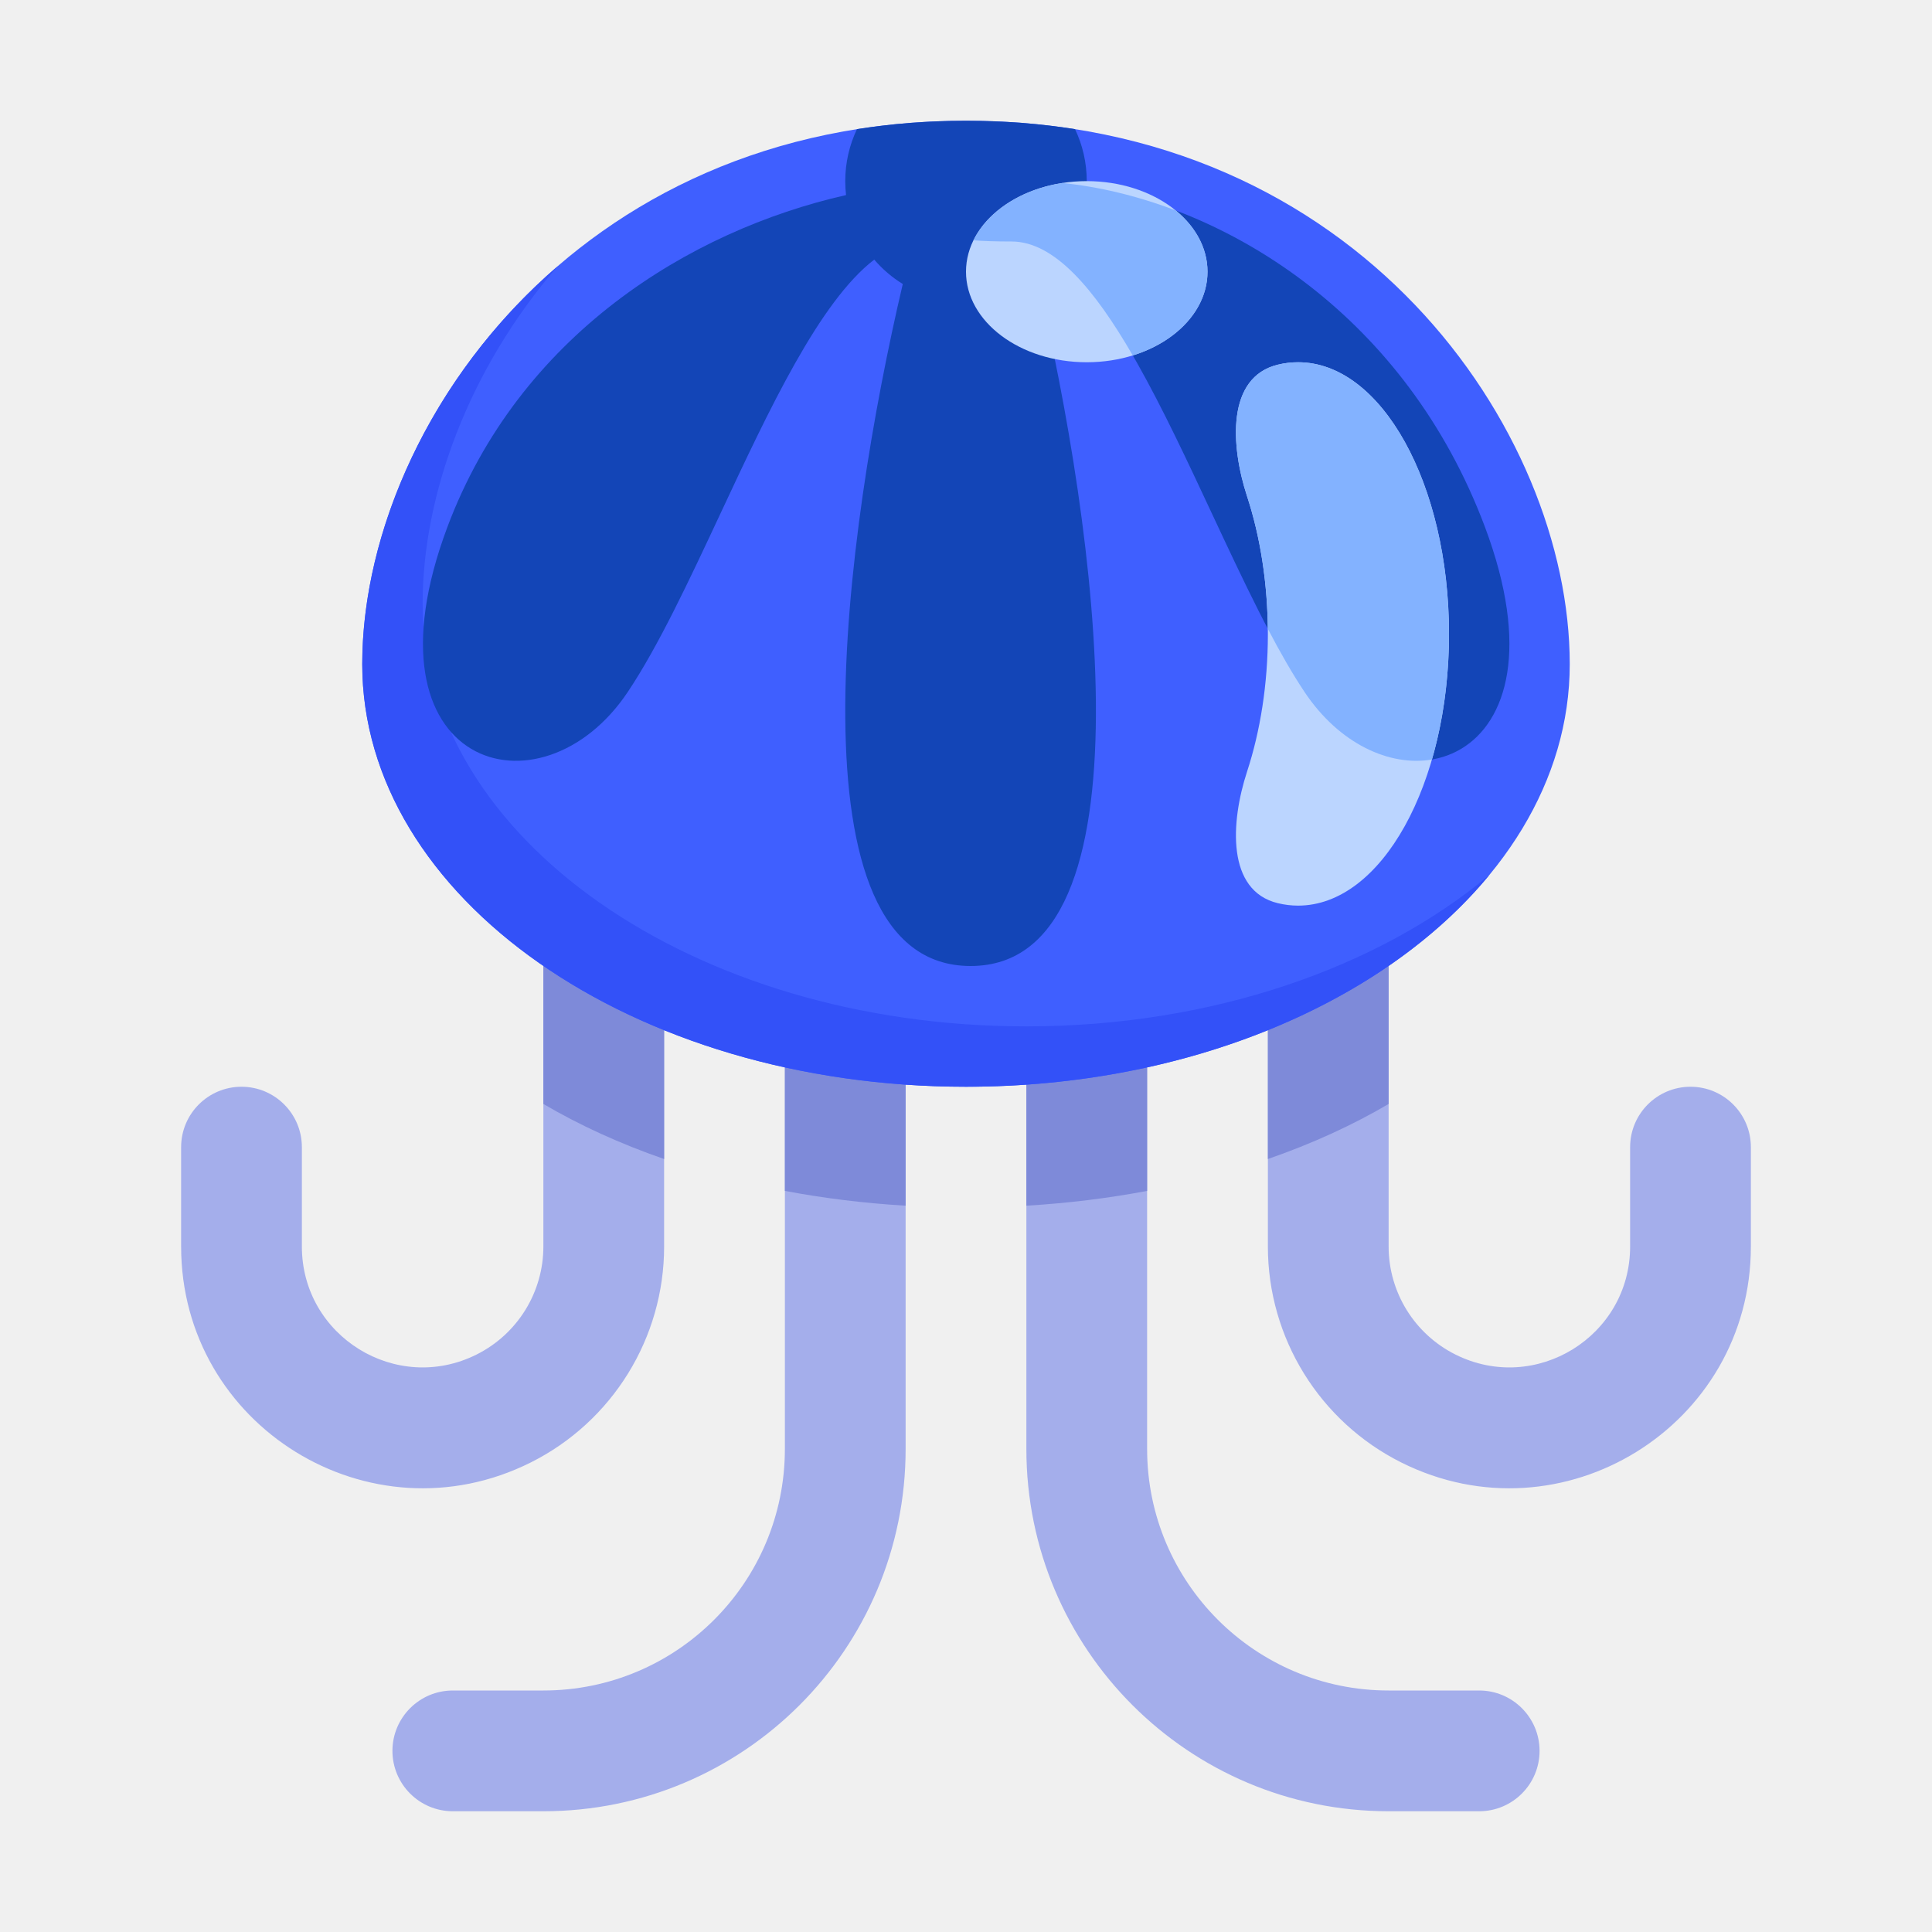
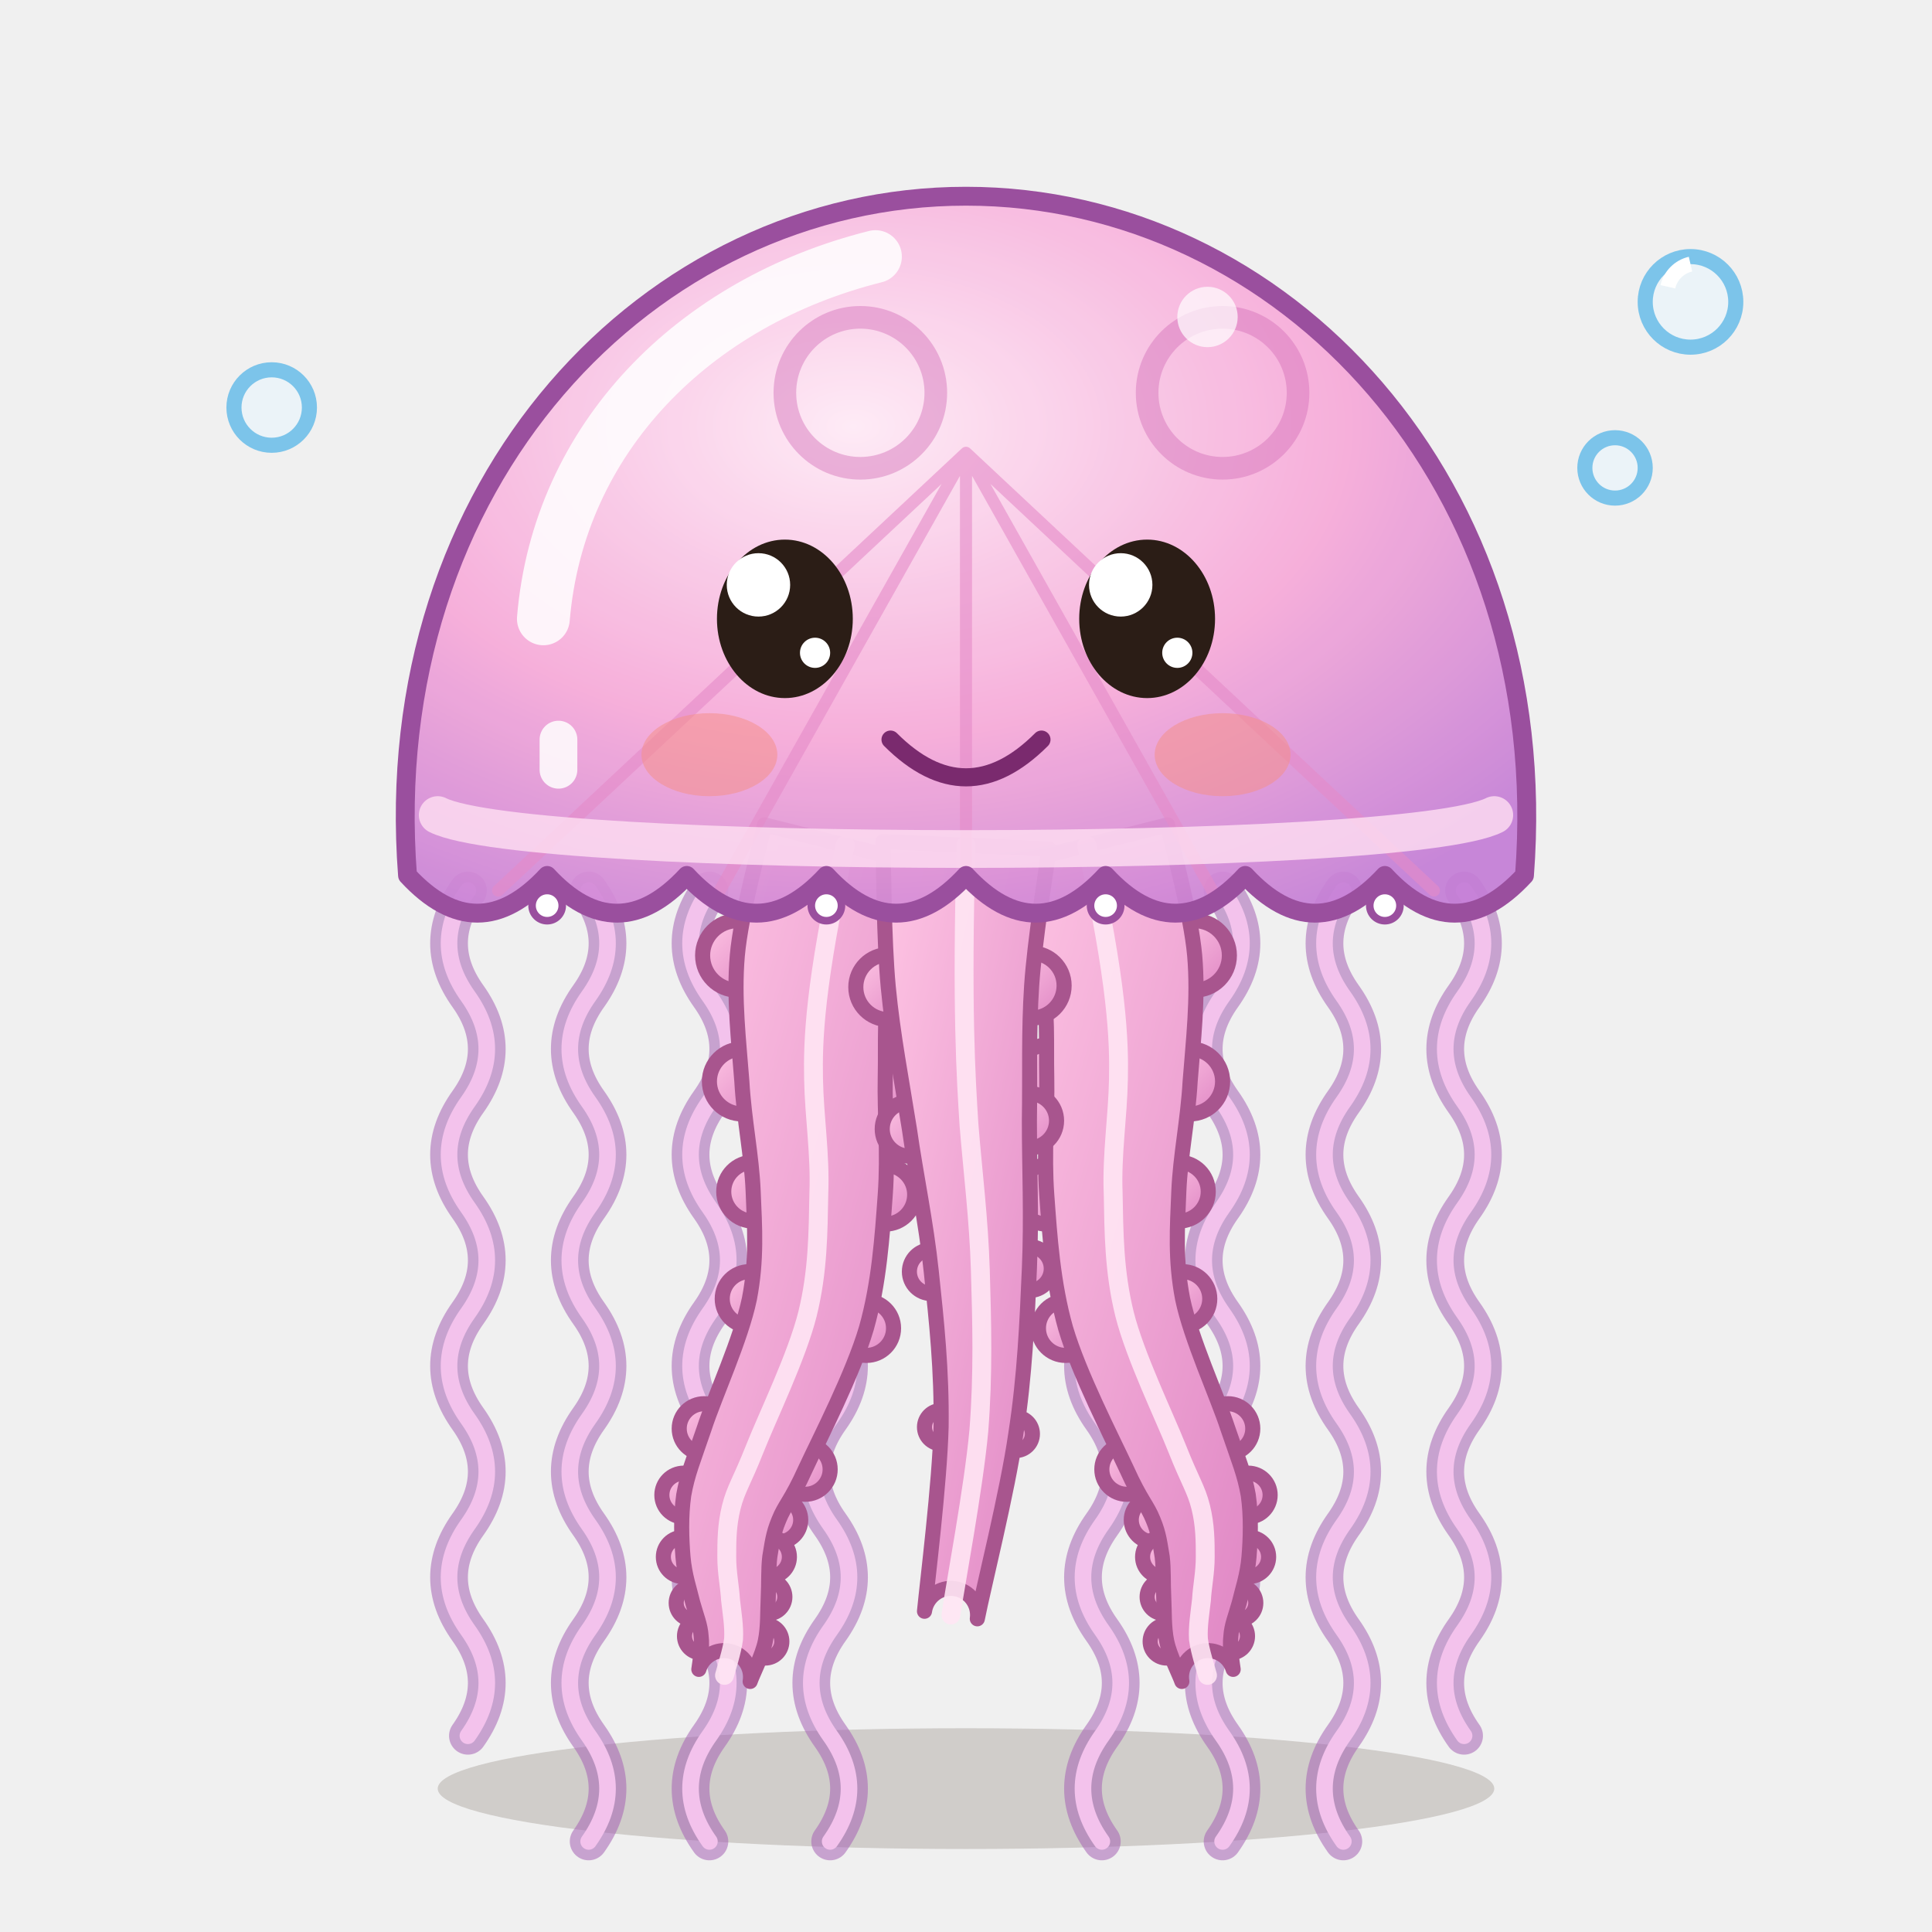
- <svg xmlns="http://www.w3.org/2000/svg" width="32" height="32" viewBox="0 0 32 32" fill="none">
-   <path fill-rule="evenodd" clip-rule="evenodd" d="M11 14C11 13.448 10.552 13 10 13C9.448 13 9 13.448 9 14V20.646C9 21.403 8.572 22.096 7.894 22.435C6.565 23.1 5 22.133 5 20.646V19C5 18.448 4.552 18 4 18C3.448 18 3 18.448 3 19V20.646C3 23.619 6.129 25.553 8.789 24.224C10.144 23.546 11 22.161 11 20.646V14ZM21 14C21 13.448 21.448 13 22 13C22.552 13 23 13.448 23 14V20.646C23 21.403 23.428 22.096 24.106 22.435C25.435 23.1 27 22.133 27 20.646V19C27 18.448 27.448 18 28 18C28.552 18 29 18.448 29 19V20.646C29 23.619 25.871 25.553 23.211 24.224C21.856 23.546 21 22.161 21 20.646V14ZM14 13.5C14.552 13.5 15 13.948 15 14.5V24C15 27.314 12.314 30 9 30H7.5C6.948 30 6.5 29.552 6.5 29C6.5 28.448 6.948 28 7.5 28H9C11.209 28 13 26.209 13 24V14.5C13 13.948 13.448 13.5 14 13.5ZM17 14.5C17 13.948 17.448 13.5 18 13.5C18.552 13.5 19 13.948 19 14.5V24C19 26.209 20.791 28 23 28H24.5C25.052 28 25.5 28.448 25.5 29C25.5 29.552 25.052 30 24.5 30H23C19.686 30 17 27.314 17 24V14.5Z" fill="#A4AEEB" />
-   <path fill-rule="evenodd" clip-rule="evenodd" d="M9 18.285V14C9 13.448 9.448 13 10 13C10.552 13 11 13.448 11 14V19.197C10.27 18.944 9.598 18.637 9 18.285ZM13 19.725V14.5C13 13.948 13.448 13.5 14 13.5C14.552 13.5 15 13.948 15 14.5V19.97C14.31 19.929 13.641 19.846 13 19.725ZM17 19.97V14.5C17 13.948 17.448 13.5 18 13.5C18.552 13.5 19 13.948 19 14.5V19.725C18.359 19.846 17.69 19.929 17 19.97ZM21 19.197V14C21 13.448 21.448 13 22 13C22.552 13 23 13.448 23 14V18.285C22.402 18.637 21.73 18.944 21 19.197Z" fill="#7E8AD9" />
-   <path d="M26 11C26 14.866 21.523 18 16 18C10.477 18 6 14.866 6 11C6 7.134 9.5 2 16 2C22.5 2 26 7.134 26 11Z" fill="#3F5FFF" />
-   <path fill-rule="evenodd" clip-rule="evenodd" d="M24.666 14.495C22.832 16.026 20.078 17 17 17C11.477 17 7 13.866 7 10C7 8.196 7.762 6.115 9.236 4.409C7.108 6.247 6 8.824 6 11C6 14.866 10.477 18 16 18C19.704 18 22.939 16.59 24.666 14.495Z" fill="#3351F8" />
-   <path fill-rule="evenodd" clip-rule="evenodd" d="M17.522 4.298C17.42 4.417 17.305 4.524 17.178 4.616C18.152 8.713 19.168 16 16.076 16C13.006 16 13.986 8.816 14.953 4.704C14.775 4.595 14.616 4.458 14.48 4.3C13.575 4.994 12.74 6.78 11.931 8.51C11.413 9.617 10.906 10.701 10.398 11.461C8.962 13.612 5.91 12.73 7.41 8.73C8.597 5.565 11.406 3.821 14.013 3.231C14.005 3.155 14 3.078 14 3C14 2.692 14.07 2.4 14.194 2.139C14.768 2.048 15.37 2 16 2C16.63 2 17.232 2.048 17.806 2.139C17.93 2.4 18 2.692 18 3C18 3.028 17.999 3.056 17.998 3.084C20.379 3.473 23.285 5.235 24.596 8.73C26.096 12.73 23.044 13.612 21.608 11.461C21.1 10.701 20.593 9.617 20.075 8.51L20.075 8.51C19.265 6.777 18.429 4.989 17.522 4.298Z" fill="#1345B7" />
-   <path fill-rule="evenodd" clip-rule="evenodd" d="M18 6C19.105 6 20 5.328 20 4.5C20 3.672 19.105 3 18 3C16.895 3 16 3.672 16 4.5C16 5.328 16.895 6 18 6ZM20.655 12.781C20.382 13.617 20.312 14.755 21.167 14.96C21.276 14.986 21.387 15 21.5 15C22.881 15 24 12.985 24 10.5C24 8.015 22.881 6 21.5 6C21.387 6 21.276 6.013 21.167 6.04C20.312 6.245 20.382 7.383 20.655 8.219C20.874 8.888 21 9.667 21 10.5C21 11.332 20.874 12.112 20.655 12.781Z" fill="#BBD5FF" />
-   <path fill-rule="evenodd" clip-rule="evenodd" d="M16.123 3.98C16.36 3.5 16.915 3.135 17.596 3.031C18.191 3.091 18.828 3.24 19.472 3.485C19.8 3.752 20 4.108 20 4.5C20 5.126 19.488 5.662 18.762 5.887C18.127 4.789 17.464 4 16.756 4C16.496 4 16.288 3.993 16.123 3.98ZM24 10.5C24 11.25 23.898 11.958 23.717 12.58C23.019 12.699 22.183 12.324 21.607 11.461C21.405 11.158 21.202 10.803 20.999 10.415C20.991 9.615 20.867 8.865 20.655 8.219C20.382 7.383 20.312 6.245 21.166 6.04C21.275 6.013 21.387 6 21.5 6C22.88 6 24 8.015 24 10.5Z" fill="#83B2FF" />
+ <svg xmlns="http://www.w3.org/2000/svg" viewBox="0 0 256 256">
+   <defs>
+     <radialGradient id="medusa-sino" cx="0.4" cy="0.32" r="0.8">
+       <stop offset="0" stop-color="#ffeaf6" />
+       <stop offset="0.55" stop-color="#f6a9d8" />
+       <stop offset="1" stop-color="#c37dd6" />
+     </radialGradient>
+     <linearGradient id="medusa-braco" x1="0" y1="0" x2="1" y2="1">
+       <stop offset="0" stop-color="#ffc6e4" />
+       <stop offset="1" stop-color="#df86c4" />
+     </linearGradient>
+     <clipPath id="medusa-clip-sino">
+       <path d="M54 116 C50 64 86 26 128 26 C170 26 206 64 202 116 q-9.25 10 -18.5 0 q-9.25 10 -18.5 0 q-9.25 10 -18.5 0 q-9.25 10 -18.5 0 q-9.25 10 -18.5 0 q-9.25 10 -18.5 0 q-9.25 10 -18.5 0 q-9.25 10 -18.5 0 Z" />
+     </clipPath>
+   </defs>
+   <g id="sombra">
+     <ellipse cx="128" cy="237" rx="70" ry="8" fill="#3b2a1a" opacity="0.18" />
+   </g>
+   <g id="tentaculos" fill="none" stroke-linecap="round" stroke-linejoin="round">
+     <path d="M62 118 q-5 7 0 14 q5 7 0 14 q-5 7 0 14 q5 7 0 14 q-5 7 0 14 q5 7 0 14 q-5 7 0 14 q5 7 0 14 M78 118 q5 7 0 14 q-5 7 0 14 q5 7 0 14 q-5 7 0 14 q5 7 0 14 q-5 7 0 14 q5 7 0 14 q-5 7 0 14 q5 7 0 14 M94 118 q-5 7 0 14 q5 7 0 14 q-5 7 0 14 q5 7 0 14 q-5 7 0 14 q5 7 0 14 q-5 7 0 14 q5 7 0 14 q-5 7 0 14 M110 118 q5 7 0 14 q-5 7 0 14 q5 7 0 14 q-5 7 0 14 q5 7 0 14 q-5 7 0 14 q5 7 0 14 q-5 7 0 14 q5 7 0 14 M146 118 q-5 7 0 14 q5 7 0 14 q-5 7 0 14 q5 7 0 14 q-5 7 0 14 q5 7 0 14 q-5 7 0 14 q5 7 0 14 q-5 7 0 14 M162 118 q5 7 0 14 q-5 7 0 14 q5 7 0 14 q-5 7 0 14 q5 7 0 14 q-5 7 0 14 q5 7 0 14 q-5 7 0 14 q5 7 0 14 M178 118 q-5 7 0 14 q5 7 0 14 q-5 7 0 14 q5 7 0 14 q-5 7 0 14 q5 7 0 14 q-5 7 0 14 q5 7 0 14 q-5 7 0 14 M194 118 q5 7 0 14 q-5 7 0 14 q5 7 0 14 q-5 7 0 14 q5 7 0 14 q-5 7 0 14 q5 7 0 14 q-5 7 0 14" stroke="#a663b4" stroke-width="5" opacity="0.55" />
+     <path d="M62 118 q-5 7 0 14 q5 7 0 14 q-5 7 0 14 q5 7 0 14 q-5 7 0 14 q5 7 0 14 q-5 7 0 14 q5 7 0 14 M78 118 q5 7 0 14 q-5 7 0 14 q5 7 0 14 q-5 7 0 14 q5 7 0 14 q-5 7 0 14 q5 7 0 14 q-5 7 0 14 q5 7 0 14 M94 118 q-5 7 0 14 q5 7 0 14 q-5 7 0 14 q5 7 0 14 q-5 7 0 14 q5 7 0 14 q-5 7 0 14 q5 7 0 14 q-5 7 0 14 M110 118 q5 7 0 14 q-5 7 0 14 q5 7 0 14 q-5 7 0 14 q5 7 0 14 q-5 7 0 14 q5 7 0 14 q-5 7 0 14 q5 7 0 14 M146 118 q-5 7 0 14 q5 7 0 14 q-5 7 0 14 q5 7 0 14 q-5 7 0 14 q5 7 0 14 q-5 7 0 14 q5 7 0 14 q-5 7 0 14 M162 118 q5 7 0 14 q-5 7 0 14 q5 7 0 14 q-5 7 0 14 q5 7 0 14 q-5 7 0 14 q5 7 0 14 q-5 7 0 14 q5 7 0 14 M178 118 q-5 7 0 14 q5 7 0 14 q-5 7 0 14 q5 7 0 14 q-5 7 0 14 q5 7 0 14 q-5 7 0 14 q5 7 0 14 q-5 7 0 14 M194 118 q5 7 0 14 q-5 7 0 14 q5 7 0 14 q-5 7 0 14 q5 7 0 14 q-5 7 0 14 q5 7 0 14 q-5 7 0 14" stroke="#f3c2ec" stroke-width="2.2" />
+   </g>
+   <g id="bracos-orais" stroke="#a8558e" stroke-width="2" stroke-linejoin="round" stroke-linecap="round">
+     <g fill="url(#medusa-braco)">
+       <circle cx="97.7" cy="126.6" r="4.6" />
+       <circle cx="118" cy="129.4" r="4.6" />
+       <circle cx="98.3" cy="143.3" r="4.3" />
+       <circle cx="117.3" cy="142.8" r="4.3" />
+       <circle cx="99.8" cy="157.9" r="3.9" />
+       <circle cx="117.3" cy="158.3" r="3.9" />
+       <circle cx="99.3" cy="172.1" r="3.6" />
+       <circle cx="114.8" cy="176" r="3.6" />
+       <circle cx="93.3" cy="189.3" r="3.3" />
+       <circle cx="106.7" cy="194.7" r="3.3" />
+       <circle cx="90.6" cy="198.1" r="2.9" />
+       <circle cx="103.2" cy="201.4" r="2.9" />
+       <circle cx="90.5" cy="206.3" r="2.6" />
+       <circle cx="102" cy="206.3" r="2.6" />
+       <circle cx="91.8" cy="212.4" r="2.2" />
+       <circle cx="101.8" cy="211.6" r="2.2" />
+       <circle cx="92.9" cy="216.8" r="2.2" />
+       <circle cx="101.4" cy="217.5" r="2.2" />
+       <path d="M101.3 109.3 C100.7 112.1 98.2 121 97.7 126.6 C97.2 132.3 97.9 138 98.3 143.3 C98.6 148.5 99.6 153.1 99.8 157.9 C100 162.7 100.3 166.9 99.3 172.1 C98.2 177.4 94.7 185 93.3 189.3 C91.8 193.7 91.1 195.3 90.6 198.1 C90.2 200.9 90.3 203.9 90.5 206.3 C90.7 208.7 91.4 210.7 91.8 212.4 C92.3 214.2 92.8 215.3 92.9 216.8 C93.1 218.3 92.7 220.4 92.6 221.2 A3.5 3.5 0 0 1 99.4 222.8 C99.7 221.9 101 219.4 101.4 217.5 C101.8 215.6 101.7 213.5 101.8 211.6 C101.9 209.7 101.8 208 102 206.3 C102.3 204.6 102.4 203.3 103.2 201.4 C104 199.4 104.8 198.9 106.7 194.7 C108.7 190.4 113 182.1 114.8 176 C116.5 170 116.9 163.8 117.3 158.3 C117.7 152.8 117.2 147.6 117.3 142.8 C117.4 138 117.1 134.1 118 129.4 C118.9 124.7 121.9 117.2 122.7 114.7 Z" />
+     </g>
+     <path d="M112 112 C107.9 130.5 107.7 138 107.8 143 C107.9 148.1 108.7 152.9 108.5 158.1 C108.4 163.3 108.4 168.4 107 174.1 C105.6 179.7 101.7 187.7 100 192 C98.3 196.3 97.5 197.3 96.9 199.7 C96.3 202.1 96.3 204.3 96.3 206.3 C96.3 208.4 96.7 210.2 96.8 212 C97 213.8 97.3 215.5 97.2 217.2 C97 218.8 96.2 221.2 96 222" fill="none" stroke="#ffe6f4" stroke-width="2.5" opacity="0.9" />
+     <g fill="url(#medusa-braco)">
+       <circle cx="138" cy="129.4" r="4.6" />
+       <circle cx="158.3" cy="126.6" r="4.6" />
+       <circle cx="138.7" cy="142.8" r="4.3" />
+       <circle cx="157.7" cy="143.3" r="4.3" />
+       <circle cx="138.7" cy="158.3" r="3.9" />
+       <circle cx="156.2" cy="157.9" r="3.9" />
+       <circle cx="141.2" cy="176" r="3.6" />
+       <circle cx="156.7" cy="172.1" r="3.6" />
+       <circle cx="149.3" cy="194.7" r="3.3" />
+       <circle cx="162.7" cy="189.3" r="3.3" />
+       <circle cx="152.8" cy="201.4" r="2.9" />
+       <circle cx="165.4" cy="198.1" r="2.9" />
+       <circle cx="154" cy="206.3" r="2.6" />
+       <circle cx="165.5" cy="206.3" r="2.6" />
+       <circle cx="154.2" cy="211.6" r="2.2" />
+       <circle cx="164.2" cy="212.4" r="2.2" />
+       <circle cx="154.6" cy="217.5" r="2.2" />
+       <circle cx="163.1" cy="216.8" r="2.2" />
+       <path d="M133.3 114.7 C134.1 117.2 137.1 124.7 138 129.4 C138.9 134.1 138.6 138 138.7 142.8 C138.8 147.6 138.3 152.8 138.7 158.3 C139.1 163.8 139.5 170 141.2 176 C143 182.1 147.3 190.4 149.3 194.7 C151.2 198.9 152 199.4 152.8 201.4 C153.6 203.3 153.7 204.6 154 206.3 C154.2 208 154.1 209.7 154.2 211.6 C154.3 213.5 154.2 215.6 154.6 217.5 C155 219.4 156.3 221.9 156.6 222.8 A3.5 3.5 0 0 1 163.4 221.2 C163.3 220.4 162.9 218.3 163.1 216.8 C163.2 215.3 163.7 214.2 164.2 212.4 C164.6 210.7 165.3 208.7 165.5 206.3 C165.7 203.9 165.8 200.9 165.4 198.1 C164.9 195.3 164.2 193.7 162.7 189.3 C161.3 185 157.8 177.4 156.7 172.1 C155.7 166.9 156 162.7 156.2 157.9 C156.4 153.1 157.4 148.5 157.7 143.3 C158.1 138 158.8 132.3 158.3 126.6 C157.8 121 155.3 112.1 154.7 109.3 Z" />
+     </g>
+     <path d="M144 112 C148.1 130.5 148.3 138 148.2 143 C148.1 148.1 147.3 152.9 147.5 158.1 C147.6 163.3 147.6 168.4 149 174.1 C150.4 179.7 154.3 187.7 156 192 C157.7 196.3 158.5 197.3 159.1 199.7 C159.7 202.1 159.7 204.3 159.7 206.3 C159.7 208.4 159.3 210.2 159.2 212 C159 213.8 158.7 215.5 158.8 217.2 C159 218.8 159.8 221.2 160 222" fill="none" stroke="#ffe6f4" stroke-width="2.5" opacity="0.9" />
+     <g fill="url(#medusa-braco)">
+       <circle cx="117.7" cy="130.8" r="4.3" />
+       <circle cx="136.7" cy="130.6" r="4.3" />
+       <circle cx="120.5" cy="149.6" r="3.6" />
+       <circle cx="136.4" cy="148.5" r="3.6" />
+       <circle cx="123.4" cy="168.5" r="2.9" />
+       <circle cx="136.4" cy="168.1" r="2.9" />
+       <circle cx="124.7" cy="189.1" r="2.2" />
+       <circle cx="134.6" cy="190" r="2.2" />
+       <path d="M117 111.5 C117.1 114.7 117.1 124.4 117.7 130.8 C118.3 137.1 119.5 143.3 120.5 149.6 C121.4 155.9 122.7 161.9 123.4 168.5 C124.1 175.1 124.8 181.6 124.7 189.1 C124.5 196.6 122.9 209.4 122.5 213.5 A3.5 3.5 0 0 1 129.5 214.5 C130.3 210.4 133.5 197.7 134.6 190 C135.8 182.3 136.1 175 136.4 168.1 C136.7 161.2 136.4 154.8 136.4 148.5 C136.5 142.2 136.3 136.6 136.7 130.6 C137.1 124.6 138.6 115.5 139 112.5 Z" />
+     </g>
+     <path d="M128 112 C127.4 133.7 128 142.8 128.4 149.1 C128.9 155.3 129.7 161.6 129.9 168.3 C130.1 175.1 130.3 182 129.7 189.6 C129 197.2 126.6 209.9 126 214" fill="none" stroke="#ffe6f4" stroke-width="2.5" opacity="0.9" />
+   </g>
+   <g id="sino" stroke-linejoin="round" stroke-linecap="round">
+     <path d="M54 116 C50 64 86 26 128 26 C170 26 206 64 202 116 q-9.25 10 -18.5 0 q-9.25 10 -18.5 0 q-9.25 10 -18.5 0 q-9.25 10 -18.5 0 q-9.25 10 -18.5 0 q-9.25 10 -18.5 0 q-9.25 10 -18.5 0 q-9.25 10 -18.5 0 Z" fill="url(#medusa-sino)" opacity="0.92" />
+     <g clip-path="url(#medusa-clip-sino)" fill="none">
+       <g stroke="#e58ac8" stroke-width="1.6" opacity="0.6">
+         <path d="M128 60 L128 124 M128 60 L92 124 M128 60 L164 124 M128 60 L66 118 M128 60 L190 118" />
+       </g>
+       <g stroke="#d36fb8" stroke-width="3" opacity="0.45">
+         <path d="M104 52 a10 10 0 1 1 0 0.1" />
+         <path d="M152 52 a10 10 0 1 1 0 0.1" />
+       </g>
+       <path d="M58 108 C70 114 186 114 198 108" stroke="#ffe0f2" stroke-width="5" opacity="0.8" />
+       <path d="M72 82 C74 58 92 40 116 34" stroke="#ffffff" stroke-width="7" opacity="0.85" />
+       <path d="M74 98 l0 4" stroke="#ffffff" stroke-width="5" opacity="0.85" />
+       <circle cx="160" cy="42" r="4" fill="#ffffff" stroke="none" opacity="0.7" />
+     </g>
+     <path d="M54 116 C50 64 86 26 128 26 C170 26 206 64 202 116 q-9.25 10 -18.5 0 q-9.25 10 -18.5 0 q-9.25 10 -18.5 0 q-9.25 10 -18.5 0 q-9.25 10 -18.5 0 q-9.25 10 -18.5 0 q-9.25 10 -18.5 0 q-9.25 10 -18.5 0 Z" fill="none" stroke="#9a4f9e" stroke-width="2.5" />
+     <g fill="#ffffff" stroke="#9a4f9e" stroke-width="1">
+       <circle cx="72.5" cy="120" r="2" />
+       <circle cx="109.5" cy="120" r="2" />
+       <circle cx="146.5" cy="120" r="2" />
+       <circle cx="183.5" cy="120" r="2" />
+     </g>
+     <ellipse cx="94" cy="100" rx="9" ry="5.5" fill="#f4908a" opacity="0.55" />
+     <ellipse cx="162" cy="100" rx="9" ry="5.5" fill="#f4908a" opacity="0.55" />
+     <path d="M118 98 Q128 108 138 98" fill="none" stroke="#7a2a6e" stroke-width="2.4" />
+   </g>
+   <g id="olhos">
+     <ellipse cx="104" cy="82" rx="9" ry="10.5" fill="#2b1d16" />
+     <ellipse cx="152" cy="82" rx="9" ry="10.5" fill="#2b1d16" />
+     <circle cx="100.5" cy="77.5" r="4.2" fill="#fff" />
+     <circle cx="108" cy="86.5" r="2" fill="#fff" />
+     <circle cx="148.5" cy="77.5" r="4.2" fill="#fff" />
+     <circle cx="156" cy="86.5" r="2" fill="#fff" />
+   </g>
+   <g id="bolhas" fill="#e6f6ff" fill-opacity="0.5" stroke="#7cc4ea" stroke-width="2">
+     <circle cx="214" cy="62" r="4" />
+     <circle cx="224" cy="40" r="6" />
+     <circle cx="36" cy="54" r="5" />
+     <path d="M221 38 a4 4 0 0 1 3 -3" stroke="#ffffff" fill="none" />
+   </g>
</svg>
